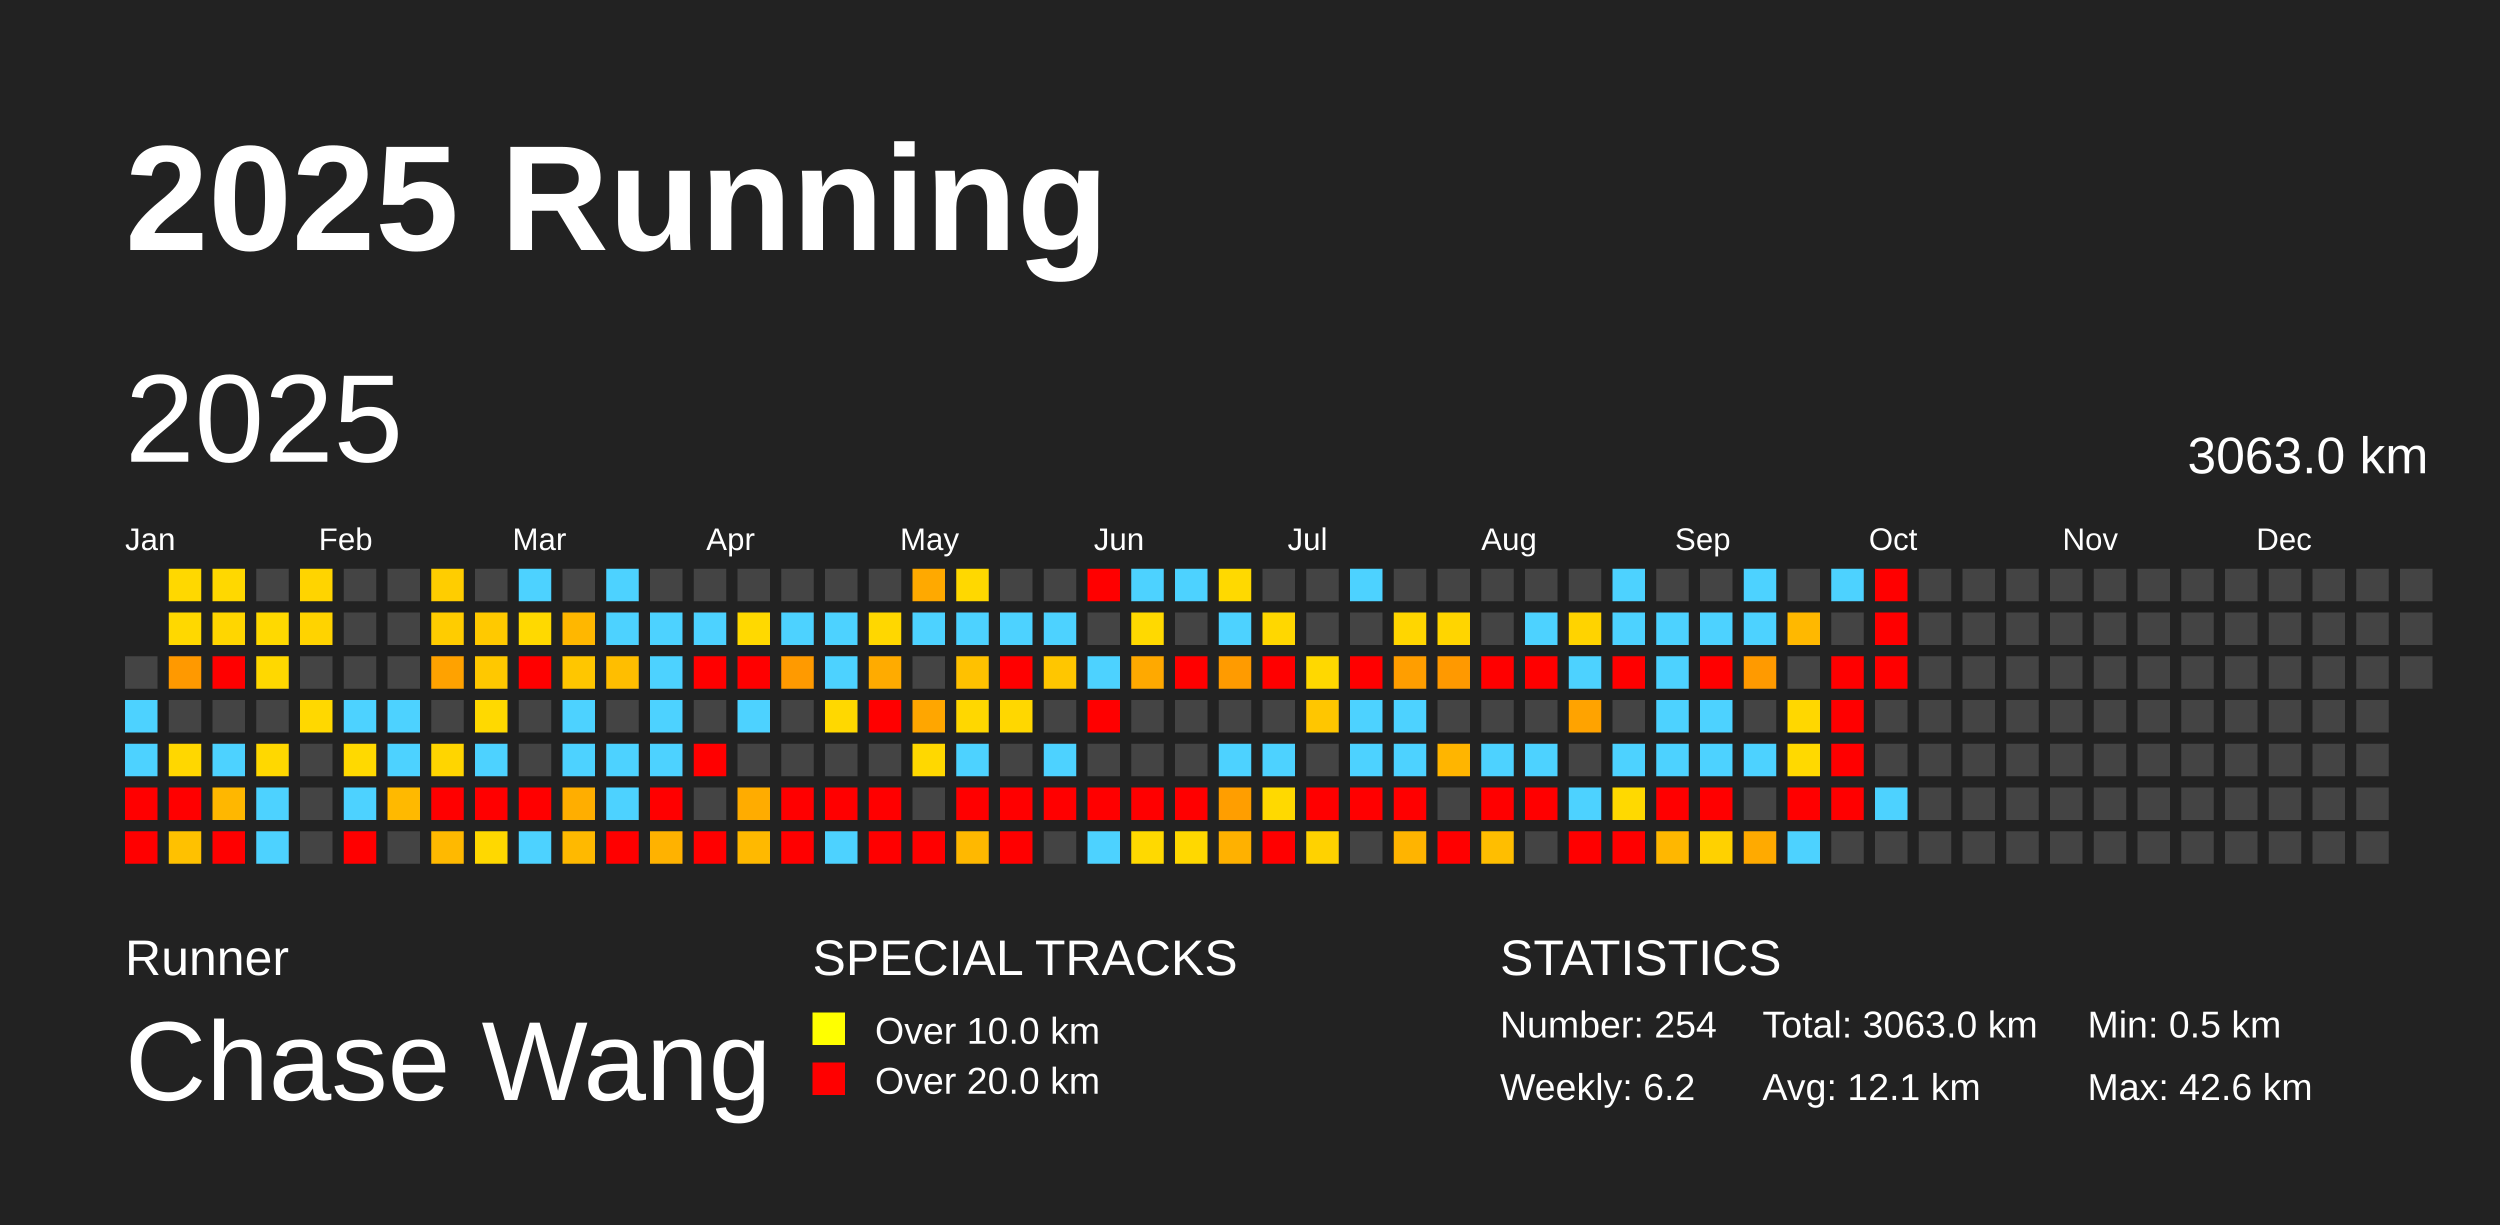
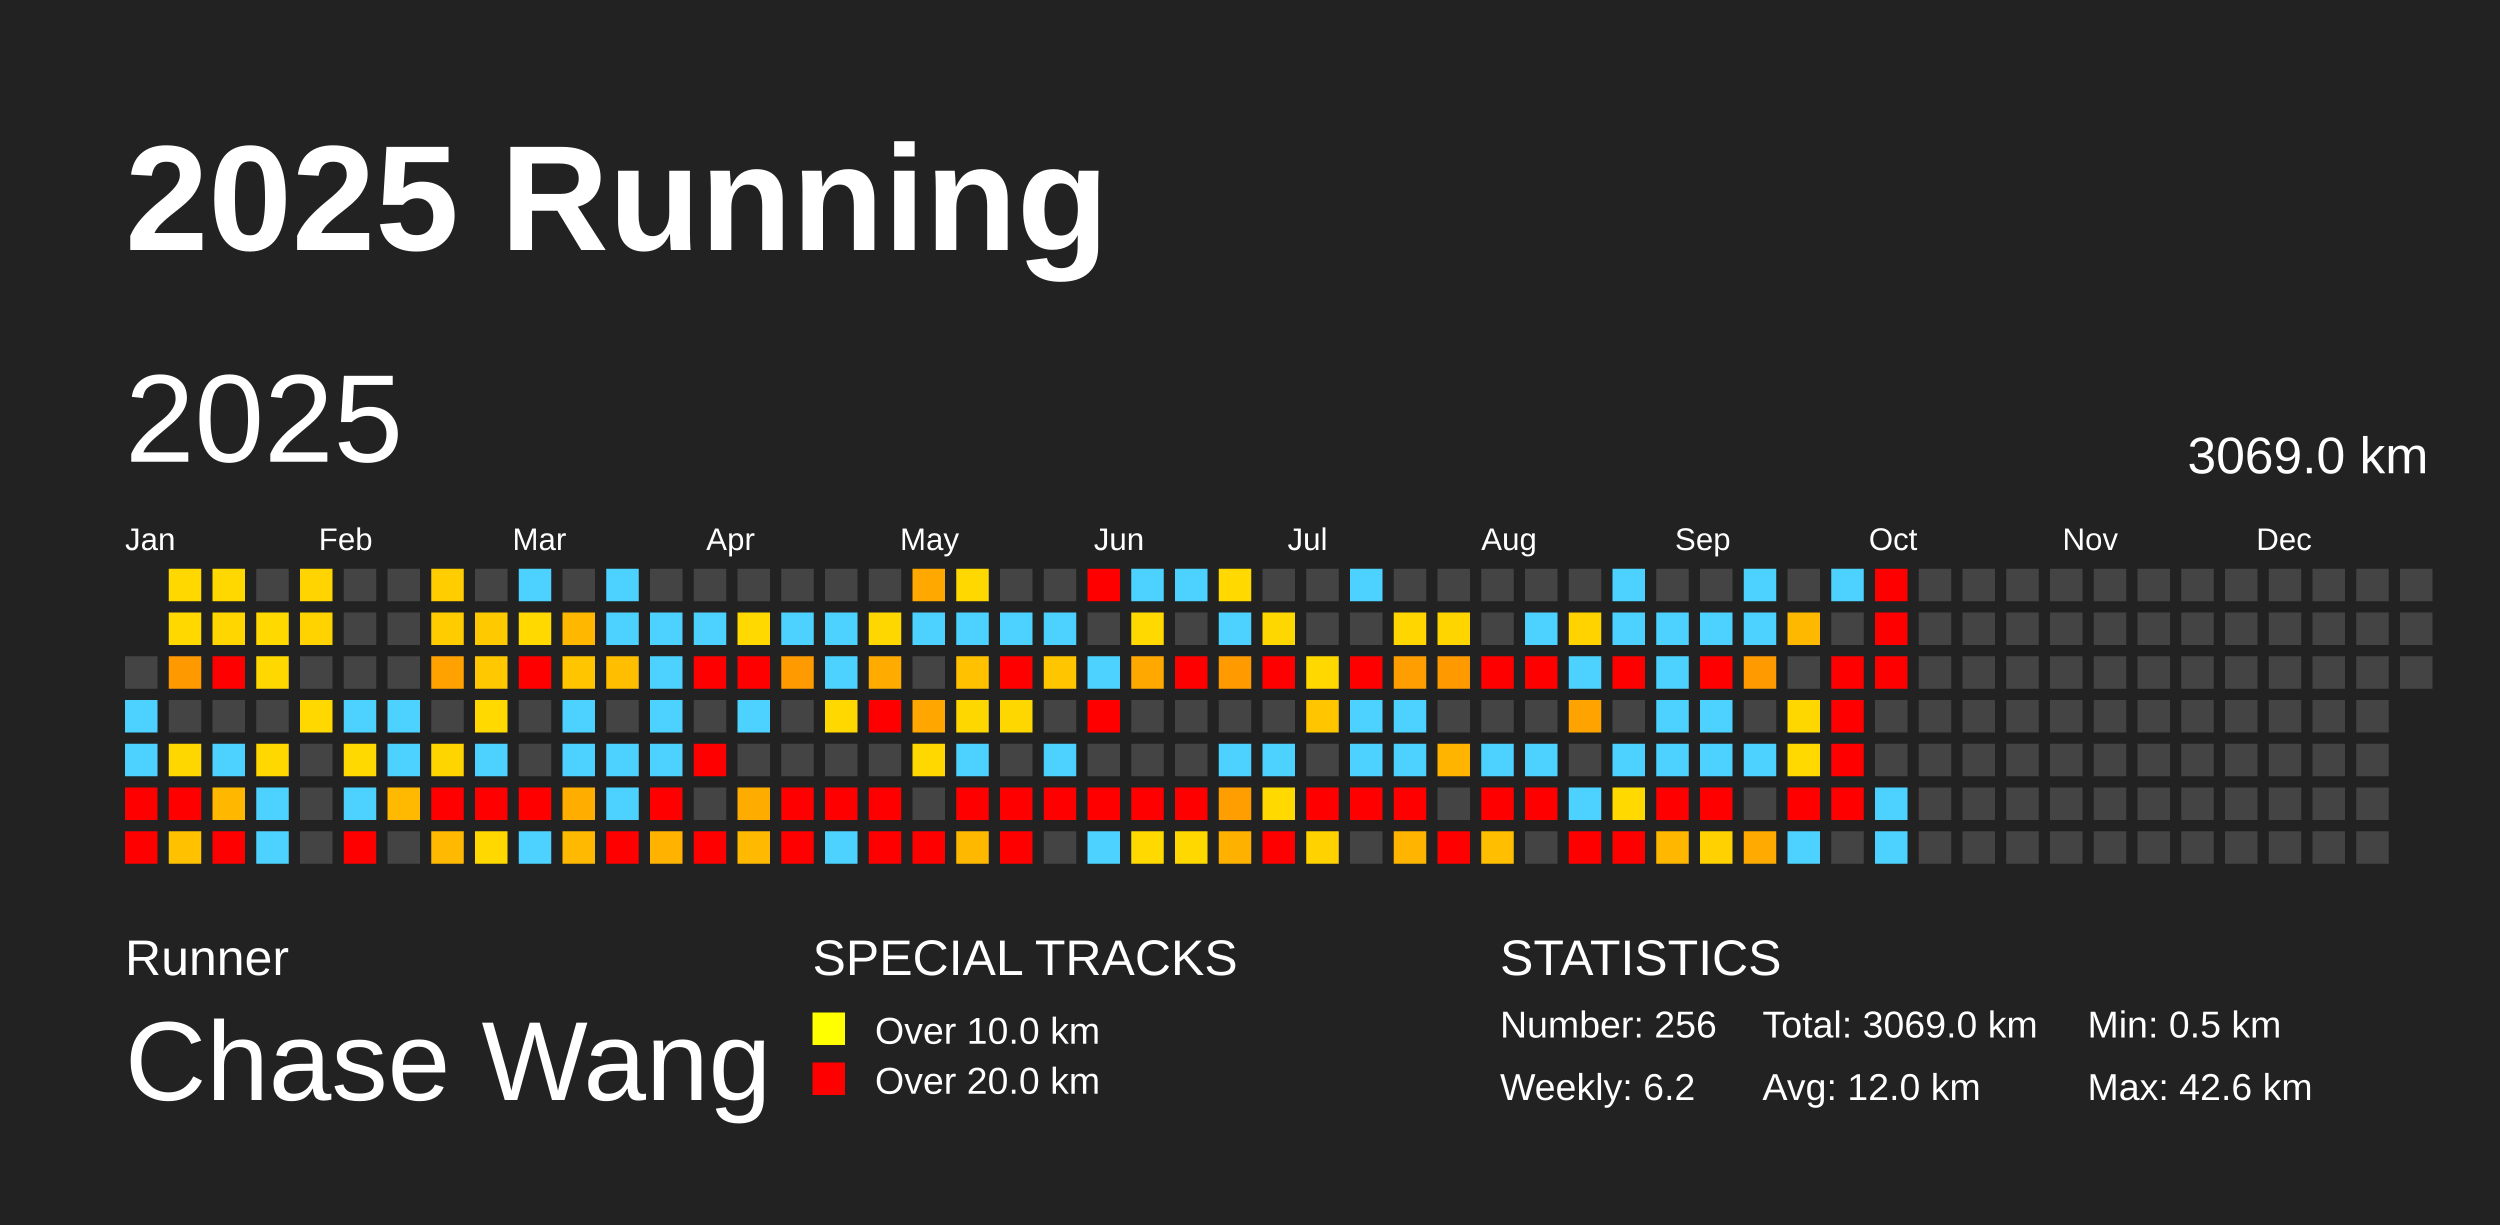
<svg xmlns="http://www.w3.org/2000/svg" baseProfile="full" height="98mm" version="1.1" viewBox="0,0,200,98" width="200mm">
  <defs />
  <rect fill="#222222" height="98" width="200" x="0" y="0" />
  <text fill="#FFFFFF" style="font-size:12px; font-family:Arial; font-weight:bold;" x="10" y="20">2025 Running</text>
  <text fill="#FFFFFF" style="font-size:4px; font-family:Arial" x="10" y="78">Runner</text>
  <text fill="#FFFFFF" style="font-size:9px; font-family:Arial" x="10" y="88">Chase Wang</text>
  <text fill="#FFFFFF" style="font-size:4px; font-family:Arial" x="65" y="78">SPECIAL TRACKS</text>
  <rect fill="yellow" height="2.6" width="2.6" x="65" y="81" />
  <text fill="#FFFFFF" style="font-size:3px; font-family:Arial" x="70" y="83.5">Over 10.0 km</text>
  <rect fill="red" height="2.6" width="2.6" x="65" y="85" />
  <text fill="#FFFFFF" style="font-size:3px; font-family:Arial" x="70" y="87.5">Over 20.0 km</text>
  <text fill="#FFFFFF" style="font-size:4px; font-family:Arial" x="120" y="78">STATISTICS</text>
-   <text fill="#FFFFFF" style="font-size:3px; font-family:Arial" x="120" y="83">Number: 254</text>
+   <text fill="#FFFFFF" style="font-size:3px; font-family:Arial" x="120" y="83">Number: 256</text>
  <text fill="#FFFFFF" style="font-size:3px; font-family:Arial" x="120" y="88">Weekly: 6.2</text>
-   <text fill="#FFFFFF" style="font-size:3px; font-family:Arial" x="141" y="83">Total: 3063.0 km</text>
-   <text fill="#FFFFFF" style="font-size:3px; font-family:Arial" x="141" y="88">Avg: 12.1 km</text>
+   <text fill="#FFFFFF" style="font-size:3px; font-family:Arial" x="141" y="83">Total: 3069.0 km</text>
+   <text fill="#FFFFFF" style="font-size:3px; font-family:Arial" x="141" y="88">Avg: 12.0 km</text>
  <text fill="#FFFFFF" style="font-size:3px; font-family:Arial" x="167" y="83">Min: 0.5 km</text>
  <text fill="#FFFFFF" style="font-size:3px; font-family:Arial" x="167" y="88">Max: 42.6 km</text>
  <text dominant-baseline="hanging" fill="#FFFFFF" style="font-size:10.0px; font-family:Arial;" x="10" y="30">2025</text>
-   <text dominant-baseline="hanging" fill="#FFFFFF" style="font-size:4.125px; font-family:Arial;" x="175" y="35">3063.0 km</text>
+   <text dominant-baseline="hanging" fill="#FFFFFF" style="font-size:4.125px; font-family:Arial;" x="175" y="35">3069.0 km</text>
  <text fill="#FFFFFF" style="font-size:2.5px; font-family:Arial" x="10.0" y="44">Jan</text>
  <text fill="#FFFFFF" style="font-size:2.5px; font-family:Arial" x="25.5" y="44">Feb</text>
  <text fill="#FFFFFF" style="font-size:2.5px; font-family:Arial" x="41.0" y="44">Mar</text>
  <text fill="#FFFFFF" style="font-size:2.5px; font-family:Arial" x="56.5" y="44">Apr</text>
  <text fill="#FFFFFF" style="font-size:2.5px; font-family:Arial" x="72.0" y="44">May</text>
  <text fill="#FFFFFF" style="font-size:2.5px; font-family:Arial" x="87.5" y="44">Jun</text>
  <text fill="#FFFFFF" style="font-size:2.5px; font-family:Arial" x="103.0" y="44">Jul</text>
  <text fill="#FFFFFF" style="font-size:2.5px; font-family:Arial" x="118.5" y="44">Aug</text>
  <text fill="#FFFFFF" style="font-size:2.5px; font-family:Arial" x="134.0" y="44">Sep</text>
  <text fill="#FFFFFF" style="font-size:2.5px; font-family:Arial" x="149.5" y="44">Oct</text>
  <text fill="#FFFFFF" style="font-size:2.5px; font-family:Arial" x="165.0" y="44">Nov</text>
  <text fill="#FFFFFF" style="font-size:2.5px; font-family:Arial" x="180.5" y="44">Dec</text>
  <rect fill="#444444" height="2.6" width="2.6" x="10.0" y="52.5" />
  <rect fill="#4dd2ff" height="2.6" width="2.6" x="10.0" y="56.0" />
  <rect fill="#4dd2ff" height="2.6" width="2.6" x="10.0" y="59.5" />
  <rect fill="red" height="2.6" width="2.6" x="10.0" y="63.0" />
  <rect fill="red" height="2.6" width="2.6" x="10.0" y="66.5" />
  <rect fill="#ffd800" height="2.6" width="2.6" x="13.5" y="45.5" />
  <rect fill="#ffd800" height="2.6" width="2.6" x="13.5" y="49.0" />
  <rect fill="#ff9900" height="2.6" width="2.6" x="13.5" y="52.5" />
  <rect fill="#444444" height="2.6" width="2.6" x="13.5" y="56.0" />
  <rect fill="#ffd700" height="2.6" width="2.6" x="13.5" y="59.5" />
  <rect fill="red" height="2.6" width="2.6" x="13.5" y="63.0" />
  <rect fill="#ffc100" height="2.6" width="2.6" x="13.5" y="66.5" />
  <rect fill="#ffd800" height="2.6" width="2.6" x="17.0" y="45.5" />
  <rect fill="#ffd600" height="2.6" width="2.6" x="17.0" y="49.0" />
  <rect fill="red" height="2.6" width="2.6" x="17.0" y="52.5" />
  <rect fill="#444444" height="2.6" width="2.6" x="17.0" y="56.0" />
  <rect fill="#4dd2ff" height="2.6" width="2.6" x="17.0" y="59.5" />
  <rect fill="#ffb700" height="2.6" width="2.6" x="17.0" y="63.0" />
  <rect fill="red" height="2.6" width="2.6" x="17.0" y="66.5" />
  <rect fill="#444444" height="2.6" width="2.6" x="20.5" y="45.5" />
  <rect fill="#ffd900" height="2.6" width="2.6" x="20.5" y="49.0" />
  <rect fill="#ffd800" height="2.6" width="2.6" x="20.5" y="52.5" />
  <rect fill="#444444" height="2.6" width="2.6" x="20.5" y="56.0" />
  <rect fill="#ffd800" height="2.6" width="2.6" x="20.5" y="59.5" />
  <rect fill="#4dd2ff" height="2.6" width="2.6" x="20.5" y="63.0" />
  <rect fill="#4dd2ff" height="2.6" width="2.6" x="20.5" y="66.5" />
  <rect fill="#ffd400" height="2.6" width="2.6" x="24.0" y="45.5" />
  <rect fill="#ffd300" height="2.6" width="2.6" x="24.0" y="49.0" />
  <rect fill="#444444" height="2.6" width="2.6" x="24.0" y="52.5" />
  <rect fill="#ffd800" height="2.6" width="2.6" x="24.0" y="56.0" />
  <rect fill="#444444" height="2.6" width="2.6" x="24.0" y="59.5" />
  <rect fill="#444444" height="2.6" width="2.6" x="24.0" y="63.0" />
  <rect fill="#444444" height="2.6" width="2.6" x="24.0" y="66.5" />
  <rect fill="#444444" height="2.6" width="2.6" x="27.5" y="45.5" />
  <rect fill="#444444" height="2.6" width="2.6" x="27.5" y="49.0" />
  <rect fill="#444444" height="2.6" width="2.6" x="27.5" y="52.5" />
  <rect fill="#4dd2ff" height="2.6" width="2.6" x="27.5" y="56.0" />
  <rect fill="#ffd900" height="2.6" width="2.6" x="27.5" y="59.5" />
  <rect fill="#4dd2ff" height="2.6" width="2.6" x="27.5" y="63.0" />
  <rect fill="red" height="2.6" width="2.6" x="27.5" y="66.5" />
  <rect fill="#444444" height="2.6" width="2.6" x="31.0" y="45.5" />
  <rect fill="#444444" height="2.6" width="2.6" x="31.0" y="49.0" />
  <rect fill="#444444" height="2.6" width="2.6" x="31.0" y="52.5" />
  <rect fill="#4dd2ff" height="2.6" width="2.6" x="31.0" y="56.0" />
  <rect fill="#4dd2ff" height="2.6" width="2.6" x="31.0" y="59.5" />
  <rect fill="#ffb900" height="2.6" width="2.6" x="31.0" y="63.0" />
  <rect fill="#444444" height="2.6" width="2.6" x="31.0" y="66.5" />
  <rect fill="#ffcd00" height="2.6" width="2.6" x="34.5" y="45.5" />
  <rect fill="#ffcc00" height="2.6" width="2.6" x="34.5" y="49.0" />
  <rect fill="#ffa200" height="2.6" width="2.6" x="34.5" y="52.5" />
  <rect fill="#444444" height="2.6" width="2.6" x="34.5" y="56.0" />
  <rect fill="#ffd500" height="2.6" width="2.6" x="34.5" y="59.5" />
  <rect fill="red" height="2.6" width="2.6" x="34.5" y="63.0" />
  <rect fill="#ffb900" height="2.6" width="2.6" x="34.5" y="66.5" />
  <rect fill="#444444" height="2.6" width="2.6" x="38.0" y="45.5" />
  <rect fill="#ffc900" height="2.6" width="2.6" x="38.0" y="49.0" />
  <rect fill="#ffc800" height="2.6" width="2.6" x="38.0" y="52.5" />
  <rect fill="#ffd900" height="2.6" width="2.6" x="38.0" y="56.0" />
  <rect fill="#4dd2ff" height="2.6" width="2.6" x="38.0" y="59.5" />
  <rect fill="red" height="2.6" width="2.6" x="38.0" y="63.0" />
  <rect fill="#ffd800" height="2.6" width="2.6" x="38.0" y="66.5" />
  <rect fill="#4dd2ff" height="2.6" width="2.6" x="41.5" y="45.5" />
  <rect fill="#ffd900" height="2.6" width="2.6" x="41.5" y="49.0" />
  <rect fill="red" height="2.6" width="2.6" x="41.5" y="52.5" />
  <rect fill="#444444" height="2.6" width="2.6" x="41.5" y="56.0" />
  <rect fill="#444444" height="2.6" width="2.6" x="41.5" y="59.5" />
  <rect fill="red" height="2.6" width="2.6" x="41.5" y="63.0" />
  <rect fill="#4dd2ff" height="2.6" width="2.6" x="41.5" y="66.5" />
  <rect fill="#444444" height="2.6" width="2.6" x="45.0" y="45.5" />
  <rect fill="#ffb700" height="2.6" width="2.6" x="45.0" y="49.0" />
  <rect fill="#ffc600" height="2.6" width="2.6" x="45.0" y="52.5" />
  <rect fill="#4dd2ff" height="2.6" width="2.6" x="45.0" y="56.0" />
  <rect fill="#4dd2ff" height="2.6" width="2.6" x="45.0" y="59.5" />
  <rect fill="#ffae00" height="2.6" width="2.6" x="45.0" y="63.0" />
  <rect fill="#ffb900" height="2.6" width="2.6" x="45.0" y="66.5" />
  <rect fill="#4dd2ff" height="2.6" width="2.6" x="48.5" y="45.5" />
  <rect fill="#4dd2ff" height="2.6" width="2.6" x="48.5" y="49.0" />
  <rect fill="#ffbe00" height="2.6" width="2.6" x="48.5" y="52.5" />
  <rect fill="#444444" height="2.6" width="2.6" x="48.5" y="56.0" />
  <rect fill="#4dd2ff" height="2.6" width="2.6" x="48.5" y="59.5" />
  <rect fill="#4dd2ff" height="2.6" width="2.6" x="48.5" y="63.0" />
  <rect fill="red" height="2.6" width="2.6" x="48.5" y="66.5" />
  <rect fill="#444444" height="2.6" width="2.6" x="52.0" y="45.5" />
  <rect fill="#4dd2ff" height="2.6" width="2.6" x="52.0" y="49.0" />
  <rect fill="#4dd2ff" height="2.6" width="2.6" x="52.0" y="52.5" />
  <rect fill="#4dd2ff" height="2.6" width="2.6" x="52.0" y="56.0" />
  <rect fill="#4dd2ff" height="2.6" width="2.6" x="52.0" y="59.5" />
  <rect fill="red" height="2.6" width="2.6" x="52.0" y="63.0" />
  <rect fill="#ffb200" height="2.6" width="2.6" x="52.0" y="66.5" />
  <rect fill="#444444" height="2.6" width="2.6" x="55.5" y="45.5" />
  <rect fill="#4dd2ff" height="2.6" width="2.6" x="55.5" y="49.0" />
  <rect fill="red" height="2.6" width="2.6" x="55.5" y="52.5" />
  <rect fill="#444444" height="2.6" width="2.6" x="55.5" y="56.0" />
  <rect fill="red" height="2.6" width="2.6" x="55.5" y="59.5" />
  <rect fill="#444444" height="2.6" width="2.6" x="55.5" y="63.0" />
  <rect fill="red" height="2.6" width="2.6" x="55.5" y="66.5" />
  <rect fill="#444444" height="2.6" width="2.6" x="59.0" y="45.5" />
  <rect fill="#ffd900" height="2.6" width="2.6" x="59.0" y="49.0" />
  <rect fill="red" height="2.6" width="2.6" x="59.0" y="52.5" />
  <rect fill="#4dd2ff" height="2.6" width="2.6" x="59.0" y="56.0" />
  <rect fill="#444444" height="2.6" width="2.6" x="59.0" y="59.5" />
  <rect fill="#ffac00" height="2.6" width="2.6" x="59.0" y="63.0" />
  <rect fill="#ffb900" height="2.6" width="2.6" x="59.0" y="66.5" />
  <rect fill="#444444" height="2.6" width="2.6" x="62.5" y="45.5" />
  <rect fill="#4dd2ff" height="2.6" width="2.6" x="62.5" y="49.0" />
  <rect fill="#ff9a00" height="2.6" width="2.6" x="62.5" y="52.5" />
  <rect fill="#444444" height="2.6" width="2.6" x="62.5" y="56.0" />
  <rect fill="#444444" height="2.6" width="2.6" x="62.5" y="59.5" />
  <rect fill="red" height="2.6" width="2.6" x="62.5" y="63.0" />
  <rect fill="red" height="2.6" width="2.6" x="62.5" y="66.5" />
  <rect fill="#444444" height="2.6" width="2.6" x="66.0" y="45.5" />
  <rect fill="#4dd2ff" height="2.6" width="2.6" x="66.0" y="49.0" />
  <rect fill="#4dd2ff" height="2.6" width="2.6" x="66.0" y="52.5" />
  <rect fill="#ffd800" height="2.6" width="2.6" x="66.0" y="56.0" />
  <rect fill="#444444" height="2.6" width="2.6" x="66.0" y="59.5" />
  <rect fill="red" height="2.6" width="2.6" x="66.0" y="63.0" />
  <rect fill="#4dd2ff" height="2.6" width="2.6" x="66.0" y="66.5" />
  <rect fill="#444444" height="2.6" width="2.6" x="69.5" y="45.5" />
  <rect fill="#ffd700" height="2.6" width="2.6" x="69.5" y="49.0" />
  <rect fill="#ffab00" height="2.6" width="2.6" x="69.5" y="52.5" />
  <rect fill="red" height="2.6" width="2.6" x="69.5" y="56.0" />
  <rect fill="#444444" height="2.6" width="2.6" x="69.5" y="59.5" />
  <rect fill="red" height="2.6" width="2.6" x="69.5" y="63.0" />
  <rect fill="red" height="2.6" width="2.6" x="69.5" y="66.5" />
  <rect fill="#ffa900" height="2.6" width="2.6" x="73.0" y="45.5" />
  <rect fill="#4dd2ff" height="2.6" width="2.6" x="73.0" y="49.0" />
  <rect fill="#444444" height="2.6" width="2.6" x="73.0" y="52.5" />
  <rect fill="#ffa600" height="2.6" width="2.6" x="73.0" y="56.0" />
  <rect fill="#ffd800" height="2.6" width="2.6" x="73.0" y="59.5" />
  <rect fill="#444444" height="2.6" width="2.6" x="73.0" y="63.0" />
  <rect fill="red" height="2.6" width="2.6" x="73.0" y="66.5" />
  <rect fill="#ffd800" height="2.6" width="2.6" x="76.5" y="45.5" />
  <rect fill="#4dd2ff" height="2.6" width="2.6" x="76.5" y="49.0" />
  <rect fill="#ffc100" height="2.6" width="2.6" x="76.5" y="52.5" />
  <rect fill="#ffd700" height="2.6" width="2.6" x="76.5" y="56.0" />
  <rect fill="#4dd2ff" height="2.6" width="2.6" x="76.5" y="59.5" />
  <rect fill="red" height="2.6" width="2.6" x="76.5" y="63.0" />
  <rect fill="#ffb800" height="2.6" width="2.6" x="76.5" y="66.5" />
  <rect fill="#444444" height="2.6" width="2.6" x="80.0" y="45.5" />
  <rect fill="#4dd2ff" height="2.6" width="2.6" x="80.0" y="49.0" />
  <rect fill="red" height="2.6" width="2.6" x="80.0" y="52.5" />
  <rect fill="#ffd700" height="2.6" width="2.6" x="80.0" y="56.0" />
  <rect fill="#444444" height="2.6" width="2.6" x="80.0" y="59.5" />
  <rect fill="red" height="2.6" width="2.6" x="80.0" y="63.0" />
  <rect fill="red" height="2.6" width="2.6" x="80.0" y="66.5" />
  <rect fill="#444444" height="2.6" width="2.6" x="83.5" y="45.5" />
  <rect fill="#4dd2ff" height="2.6" width="2.6" x="83.5" y="49.0" />
  <rect fill="#ffc600" height="2.6" width="2.6" x="83.5" y="52.5" />
  <rect fill="#444444" height="2.6" width="2.6" x="83.5" y="56.0" />
  <rect fill="#4dd2ff" height="2.6" width="2.6" x="83.5" y="59.5" />
  <rect fill="red" height="2.6" width="2.6" x="83.5" y="63.0" />
  <rect fill="#444444" height="2.6" width="2.6" x="83.5" y="66.5" />
  <rect fill="red" height="2.6" width="2.6" x="87.0" y="45.5" />
  <rect fill="#444444" height="2.6" width="2.6" x="87.0" y="49.0" />
  <rect fill="#4dd2ff" height="2.6" width="2.6" x="87.0" y="52.5" />
  <rect fill="red" height="2.6" width="2.6" x="87.0" y="56.0" />
  <rect fill="#444444" height="2.6" width="2.6" x="87.0" y="59.5" />
  <rect fill="red" height="2.6" width="2.6" x="87.0" y="63.0" />
  <rect fill="#4dd2ff" height="2.6" width="2.6" x="87.0" y="66.5" />
  <rect fill="#4dd2ff" height="2.6" width="2.6" x="90.5" y="45.5" />
  <rect fill="#ffd900" height="2.6" width="2.6" x="90.5" y="49.0" />
  <rect fill="#ffa900" height="2.6" width="2.6" x="90.5" y="52.5" />
  <rect fill="#444444" height="2.6" width="2.6" x="90.5" y="56.0" />
  <rect fill="#444444" height="2.6" width="2.6" x="90.5" y="59.5" />
  <rect fill="red" height="2.6" width="2.6" x="90.5" y="63.0" />
  <rect fill="#ffd900" height="2.6" width="2.6" x="90.5" y="66.5" />
  <rect fill="#4dd2ff" height="2.6" width="2.6" x="94.0" y="45.5" />
  <rect fill="#444444" height="2.6" width="2.6" x="94.0" y="49.0" />
  <rect fill="red" height="2.6" width="2.6" x="94.0" y="52.5" />
  <rect fill="#444444" height="2.6" width="2.6" x="94.0" y="56.0" />
  <rect fill="#444444" height="2.6" width="2.6" x="94.0" y="59.5" />
  <rect fill="red" height="2.6" width="2.6" x="94.0" y="63.0" />
  <rect fill="#ffd800" height="2.6" width="2.6" x="94.0" y="66.5" />
  <rect fill="#ffd900" height="2.6" width="2.6" x="97.5" y="45.5" />
  <rect fill="#4dd2ff" height="2.6" width="2.6" x="97.5" y="49.0" />
  <rect fill="#ff9b00" height="2.6" width="2.6" x="97.5" y="52.5" />
  <rect fill="#444444" height="2.6" width="2.6" x="97.5" y="56.0" />
  <rect fill="#4dd2ff" height="2.6" width="2.6" x="97.5" y="59.5" />
  <rect fill="#ff9e00" height="2.6" width="2.6" x="97.5" y="63.0" />
  <rect fill="#ffb100" height="2.6" width="2.6" x="97.5" y="66.5" />
  <rect fill="#444444" height="2.6" width="2.6" x="101.0" y="45.5" />
  <rect fill="#ffd700" height="2.6" width="2.6" x="101.0" y="49.0" />
  <rect fill="red" height="2.6" width="2.6" x="101.0" y="52.5" />
  <rect fill="#444444" height="2.6" width="2.6" x="101.0" y="56.0" />
  <rect fill="#4dd2ff" height="2.6" width="2.6" x="101.0" y="59.5" />
  <rect fill="#ffd900" height="2.6" width="2.6" x="101.0" y="63.0" />
  <rect fill="red" height="2.6" width="2.6" x="101.0" y="66.5" />
  <rect fill="#444444" height="2.6" width="2.6" x="104.5" y="45.5" />
  <rect fill="#444444" height="2.6" width="2.6" x="104.5" y="49.0" />
  <rect fill="#ffd800" height="2.6" width="2.6" x="104.5" y="52.5" />
  <rect fill="#ffc600" height="2.6" width="2.6" x="104.5" y="56.0" />
  <rect fill="#444444" height="2.6" width="2.6" x="104.5" y="59.5" />
  <rect fill="red" height="2.6" width="2.6" x="104.5" y="63.0" />
  <rect fill="#ffd200" height="2.6" width="2.6" x="104.5" y="66.5" />
  <rect fill="#4dd2ff" height="2.6" width="2.6" x="108.0" y="45.5" />
  <rect fill="#444444" height="2.6" width="2.6" x="108.0" y="49.0" />
  <rect fill="red" height="2.6" width="2.6" x="108.0" y="52.5" />
  <rect fill="#4dd2ff" height="2.6" width="2.6" x="108.0" y="56.0" />
  <rect fill="#4dd2ff" height="2.6" width="2.6" x="108.0" y="59.5" />
  <rect fill="red" height="2.6" width="2.6" x="108.0" y="63.0" />
  <rect fill="#444444" height="2.6" width="2.6" x="108.0" y="66.5" />
  <rect fill="#444444" height="2.6" width="2.6" x="111.5" y="45.5" />
  <rect fill="#ffd600" height="2.6" width="2.6" x="111.5" y="49.0" />
  <rect fill="#ff9e00" height="2.6" width="2.6" x="111.5" y="52.5" />
  <rect fill="#4dd2ff" height="2.6" width="2.6" x="111.5" y="56.0" />
  <rect fill="#4dd2ff" height="2.6" width="2.6" x="111.5" y="59.5" />
  <rect fill="red" height="2.6" width="2.6" x="111.5" y="63.0" />
  <rect fill="#ffb400" height="2.6" width="2.6" x="111.5" y="66.5" />
  <rect fill="#444444" height="2.6" width="2.6" x="115.0" y="45.5" />
  <rect fill="#ffd500" height="2.6" width="2.6" x="115.0" y="49.0" />
  <rect fill="#ff9900" height="2.6" width="2.6" x="115.0" y="52.5" />
  <rect fill="#444444" height="2.6" width="2.6" x="115.0" y="56.0" />
  <rect fill="#ffb500" height="2.6" width="2.6" x="115.0" y="59.5" />
  <rect fill="#444444" height="2.6" width="2.6" x="115.0" y="63.0" />
  <rect fill="red" height="2.6" width="2.6" x="115.0" y="66.5" />
  <rect fill="#444444" height="2.6" width="2.6" x="118.5" y="45.5" />
  <rect fill="#444444" height="2.6" width="2.6" x="118.5" y="49.0" />
  <rect fill="red" height="2.6" width="2.6" x="118.5" y="52.5" />
  <rect fill="#444444" height="2.6" width="2.6" x="118.5" y="56.0" />
  <rect fill="#4dd2ff" height="2.6" width="2.6" x="118.5" y="59.5" />
  <rect fill="red" height="2.6" width="2.6" x="118.5" y="63.0" />
  <rect fill="#ffbe00" height="2.6" width="2.6" x="118.5" y="66.5" />
  <rect fill="#444444" height="2.6" width="2.6" x="122.0" y="45.5" />
  <rect fill="#4dd2ff" height="2.6" width="2.6" x="122.0" y="49.0" />
  <rect fill="red" height="2.6" width="2.6" x="122.0" y="52.5" />
  <rect fill="#444444" height="2.6" width="2.6" x="122.0" y="56.0" />
  <rect fill="#4dd2ff" height="2.6" width="2.6" x="122.0" y="59.5" />
  <rect fill="red" height="2.6" width="2.6" x="122.0" y="63.0" />
  <rect fill="#444444" height="2.6" width="2.6" x="122.0" y="66.5" />
  <rect fill="#444444" height="2.6" width="2.6" x="125.5" y="45.5" />
  <rect fill="#ffd300" height="2.6" width="2.6" x="125.5" y="49.0" />
  <rect fill="#4dd2ff" height="2.6" width="2.6" x="125.5" y="52.5" />
  <rect fill="#ffa300" height="2.6" width="2.6" x="125.5" y="56.0" />
  <rect fill="#444444" height="2.6" width="2.6" x="125.5" y="59.5" />
  <rect fill="#4dd2ff" height="2.6" width="2.6" x="125.5" y="63.0" />
  <rect fill="red" height="2.6" width="2.6" x="125.5" y="66.5" />
  <rect fill="#4dd2ff" height="2.6" width="2.6" x="129.0" y="45.5" />
  <rect fill="#4dd2ff" height="2.6" width="2.6" x="129.0" y="49.0" />
  <rect fill="red" height="2.6" width="2.6" x="129.0" y="52.5" />
  <rect fill="#444444" height="2.6" width="2.6" x="129.0" y="56.0" />
  <rect fill="#4dd2ff" height="2.6" width="2.6" x="129.0" y="59.5" />
  <rect fill="#ffd900" height="2.6" width="2.6" x="129.0" y="63.0" />
  <rect fill="red" height="2.6" width="2.6" x="129.0" y="66.5" />
  <rect fill="#444444" height="2.6" width="2.6" x="132.5" y="45.5" />
  <rect fill="#4dd2ff" height="2.6" width="2.6" x="132.5" y="49.0" />
  <rect fill="#4dd2ff" height="2.6" width="2.6" x="132.5" y="52.5" />
  <rect fill="#4dd2ff" height="2.6" width="2.6" x="132.5" y="56.0" />
  <rect fill="#4dd2ff" height="2.6" width="2.6" x="132.5" y="59.5" />
  <rect fill="red" height="2.6" width="2.6" x="132.5" y="63.0" />
  <rect fill="#ffb700" height="2.6" width="2.6" x="132.5" y="66.5" />
  <rect fill="#444444" height="2.6" width="2.6" x="136.0" y="45.5" />
  <rect fill="#4dd2ff" height="2.6" width="2.6" x="136.0" y="49.0" />
  <rect fill="red" height="2.6" width="2.6" x="136.0" y="52.5" />
  <rect fill="#4dd2ff" height="2.6" width="2.6" x="136.0" y="56.0" />
  <rect fill="#4dd2ff" height="2.6" width="2.6" x="136.0" y="59.5" />
  <rect fill="red" height="2.6" width="2.6" x="136.0" y="63.0" />
  <rect fill="#ffd100" height="2.6" width="2.6" x="136.0" y="66.5" />
  <rect fill="#4dd2ff" height="2.6" width="2.6" x="139.5" y="45.5" />
  <rect fill="#4dd2ff" height="2.6" width="2.6" x="139.5" y="49.0" />
  <rect fill="#ff9a00" height="2.6" width="2.6" x="139.5" y="52.5" />
  <rect fill="#444444" height="2.6" width="2.6" x="139.5" y="56.0" />
  <rect fill="#4dd2ff" height="2.6" width="2.6" x="139.5" y="59.5" />
  <rect fill="#444444" height="2.6" width="2.6" x="139.5" y="63.0" />
  <rect fill="#ffaa00" height="2.6" width="2.6" x="139.5" y="66.5" />
  <rect fill="#444444" height="2.6" width="2.6" x="143.0" y="45.5" />
  <rect fill="#ffb800" height="2.6" width="2.6" x="143.0" y="49.0" />
  <rect fill="#444444" height="2.6" width="2.6" x="143.0" y="52.5" />
  <rect fill="#ffd700" height="2.6" width="2.6" x="143.0" y="56.0" />
  <rect fill="#ffd900" height="2.6" width="2.6" x="143.0" y="59.5" />
  <rect fill="red" height="2.6" width="2.6" x="143.0" y="63.0" />
  <rect fill="#4dd2ff" height="2.6" width="2.6" x="143.0" y="66.5" />
  <rect fill="#4dd2ff" height="2.6" width="2.6" x="146.5" y="45.5" />
  <rect fill="#444444" height="2.6" width="2.6" x="146.5" y="49.0" />
  <rect fill="red" height="2.6" width="2.6" x="146.5" y="52.5" />
  <rect fill="red" height="2.6" width="2.6" x="146.5" y="56.0" />
  <rect fill="red" height="2.6" width="2.6" x="146.5" y="59.5" />
  <rect fill="red" height="2.6" width="2.6" x="146.5" y="63.0" />
  <rect fill="#444444" height="2.6" width="2.6" x="146.5" y="66.5" />
  <rect fill="red" height="2.6" width="2.6" x="150.0" y="45.5" />
  <rect fill="red" height="2.6" width="2.6" x="150.0" y="49.0" />
  <rect fill="red" height="2.6" width="2.6" x="150.0" y="52.5" />
  <rect fill="#444444" height="2.6" width="2.6" x="150.0" y="56.0" />
  <rect fill="#444444" height="2.6" width="2.6" x="150.0" y="59.5" />
  <rect fill="#4dd2ff" height="2.6" width="2.6" x="150.0" y="63.0" />
-   <rect fill="#444444" height="2.6" width="2.6" x="150.0" y="66.5" />
+   <rect fill="#4dd2ff" height="2.6" width="2.6" x="150.0" y="66.5" />
  <rect fill="#444444" height="2.6" width="2.6" x="153.5" y="45.5" />
  <rect fill="#444444" height="2.6" width="2.6" x="153.5" y="49.0" />
  <rect fill="#444444" height="2.6" width="2.6" x="153.5" y="52.5" />
  <rect fill="#444444" height="2.6" width="2.6" x="153.5" y="56.0" />
  <rect fill="#444444" height="2.6" width="2.6" x="153.5" y="59.5" />
  <rect fill="#444444" height="2.6" width="2.6" x="153.5" y="63.0" />
  <rect fill="#444444" height="2.6" width="2.6" x="153.5" y="66.5" />
  <rect fill="#444444" height="2.6" width="2.6" x="157.0" y="45.5" />
  <rect fill="#444444" height="2.6" width="2.6" x="157.0" y="49.0" />
  <rect fill="#444444" height="2.6" width="2.6" x="157.0" y="52.5" />
  <rect fill="#444444" height="2.6" width="2.6" x="157.0" y="56.0" />
  <rect fill="#444444" height="2.6" width="2.6" x="157.0" y="59.5" />
  <rect fill="#444444" height="2.6" width="2.6" x="157.0" y="63.0" />
  <rect fill="#444444" height="2.6" width="2.6" x="157.0" y="66.5" />
  <rect fill="#444444" height="2.6" width="2.6" x="160.5" y="45.5" />
  <rect fill="#444444" height="2.6" width="2.6" x="160.5" y="49.0" />
  <rect fill="#444444" height="2.6" width="2.6" x="160.5" y="52.5" />
  <rect fill="#444444" height="2.6" width="2.6" x="160.5" y="56.0" />
  <rect fill="#444444" height="2.6" width="2.6" x="160.5" y="59.5" />
  <rect fill="#444444" height="2.6" width="2.6" x="160.5" y="63.0" />
  <rect fill="#444444" height="2.6" width="2.6" x="160.5" y="66.5" />
  <rect fill="#444444" height="2.6" width="2.6" x="164.0" y="45.5" />
  <rect fill="#444444" height="2.6" width="2.6" x="164.0" y="49.0" />
  <rect fill="#444444" height="2.6" width="2.6" x="164.0" y="52.5" />
  <rect fill="#444444" height="2.6" width="2.6" x="164.0" y="56.0" />
  <rect fill="#444444" height="2.6" width="2.6" x="164.0" y="59.5" />
  <rect fill="#444444" height="2.6" width="2.6" x="164.0" y="63.0" />
  <rect fill="#444444" height="2.6" width="2.6" x="164.0" y="66.5" />
  <rect fill="#444444" height="2.6" width="2.6" x="167.5" y="45.5" />
  <rect fill="#444444" height="2.6" width="2.6" x="167.5" y="49.0" />
  <rect fill="#444444" height="2.6" width="2.6" x="167.5" y="52.5" />
  <rect fill="#444444" height="2.6" width="2.6" x="167.5" y="56.0" />
  <rect fill="#444444" height="2.6" width="2.6" x="167.5" y="59.5" />
  <rect fill="#444444" height="2.6" width="2.6" x="167.5" y="63.0" />
  <rect fill="#444444" height="2.6" width="2.6" x="167.5" y="66.5" />
  <rect fill="#444444" height="2.6" width="2.6" x="171.0" y="45.5" />
  <rect fill="#444444" height="2.6" width="2.6" x="171.0" y="49.0" />
  <rect fill="#444444" height="2.6" width="2.6" x="171.0" y="52.5" />
  <rect fill="#444444" height="2.6" width="2.6" x="171.0" y="56.0" />
  <rect fill="#444444" height="2.6" width="2.6" x="171.0" y="59.5" />
  <rect fill="#444444" height="2.6" width="2.6" x="171.0" y="63.0" />
  <rect fill="#444444" height="2.6" width="2.6" x="171.0" y="66.5" />
  <rect fill="#444444" height="2.6" width="2.6" x="174.5" y="45.5" />
  <rect fill="#444444" height="2.6" width="2.6" x="174.5" y="49.0" />
  <rect fill="#444444" height="2.6" width="2.6" x="174.5" y="52.5" />
  <rect fill="#444444" height="2.6" width="2.6" x="174.5" y="56.0" />
  <rect fill="#444444" height="2.6" width="2.6" x="174.5" y="59.5" />
  <rect fill="#444444" height="2.6" width="2.6" x="174.5" y="63.0" />
  <rect fill="#444444" height="2.6" width="2.6" x="174.5" y="66.5" />
  <rect fill="#444444" height="2.6" width="2.6" x="178.0" y="45.5" />
  <rect fill="#444444" height="2.6" width="2.6" x="178.0" y="49.0" />
  <rect fill="#444444" height="2.6" width="2.6" x="178.0" y="52.5" />
  <rect fill="#444444" height="2.6" width="2.6" x="178.0" y="56.0" />
  <rect fill="#444444" height="2.6" width="2.6" x="178.0" y="59.5" />
  <rect fill="#444444" height="2.6" width="2.6" x="178.0" y="63.0" />
  <rect fill="#444444" height="2.6" width="2.6" x="178.0" y="66.5" />
  <rect fill="#444444" height="2.6" width="2.6" x="181.5" y="45.5" />
  <rect fill="#444444" height="2.6" width="2.6" x="181.5" y="49.0" />
  <rect fill="#444444" height="2.6" width="2.6" x="181.5" y="52.5" />
  <rect fill="#444444" height="2.6" width="2.6" x="181.5" y="56.0" />
  <rect fill="#444444" height="2.6" width="2.6" x="181.5" y="59.5" />
  <rect fill="#444444" height="2.6" width="2.6" x="181.5" y="63.0" />
  <rect fill="#444444" height="2.6" width="2.6" x="181.5" y="66.5" />
  <rect fill="#444444" height="2.6" width="2.6" x="185.0" y="45.5" />
  <rect fill="#444444" height="2.6" width="2.6" x="185.0" y="49.0" />
  <rect fill="#444444" height="2.6" width="2.6" x="185.0" y="52.5" />
  <rect fill="#444444" height="2.6" width="2.6" x="185.0" y="56.0" />
  <rect fill="#444444" height="2.6" width="2.6" x="185.0" y="59.5" />
  <rect fill="#444444" height="2.6" width="2.6" x="185.0" y="63.0" />
  <rect fill="#444444" height="2.6" width="2.6" x="185.0" y="66.5" />
  <rect fill="#444444" height="2.6" width="2.6" x="188.5" y="45.5" />
  <rect fill="#444444" height="2.6" width="2.6" x="188.5" y="49.0" />
  <rect fill="#444444" height="2.6" width="2.6" x="188.5" y="52.5" />
  <rect fill="#444444" height="2.6" width="2.6" x="188.5" y="56.0" />
  <rect fill="#444444" height="2.6" width="2.6" x="188.5" y="59.5" />
  <rect fill="#444444" height="2.6" width="2.6" x="188.5" y="63.0" />
  <rect fill="#444444" height="2.6" width="2.6" x="188.5" y="66.5" />
  <rect fill="#444444" height="2.6" width="2.6" x="192.0" y="45.5" />
  <rect fill="#444444" height="2.6" width="2.6" x="192.0" y="49.0" />
  <rect fill="#444444" height="2.6" width="2.6" x="192.0" y="52.5" />
</svg>
